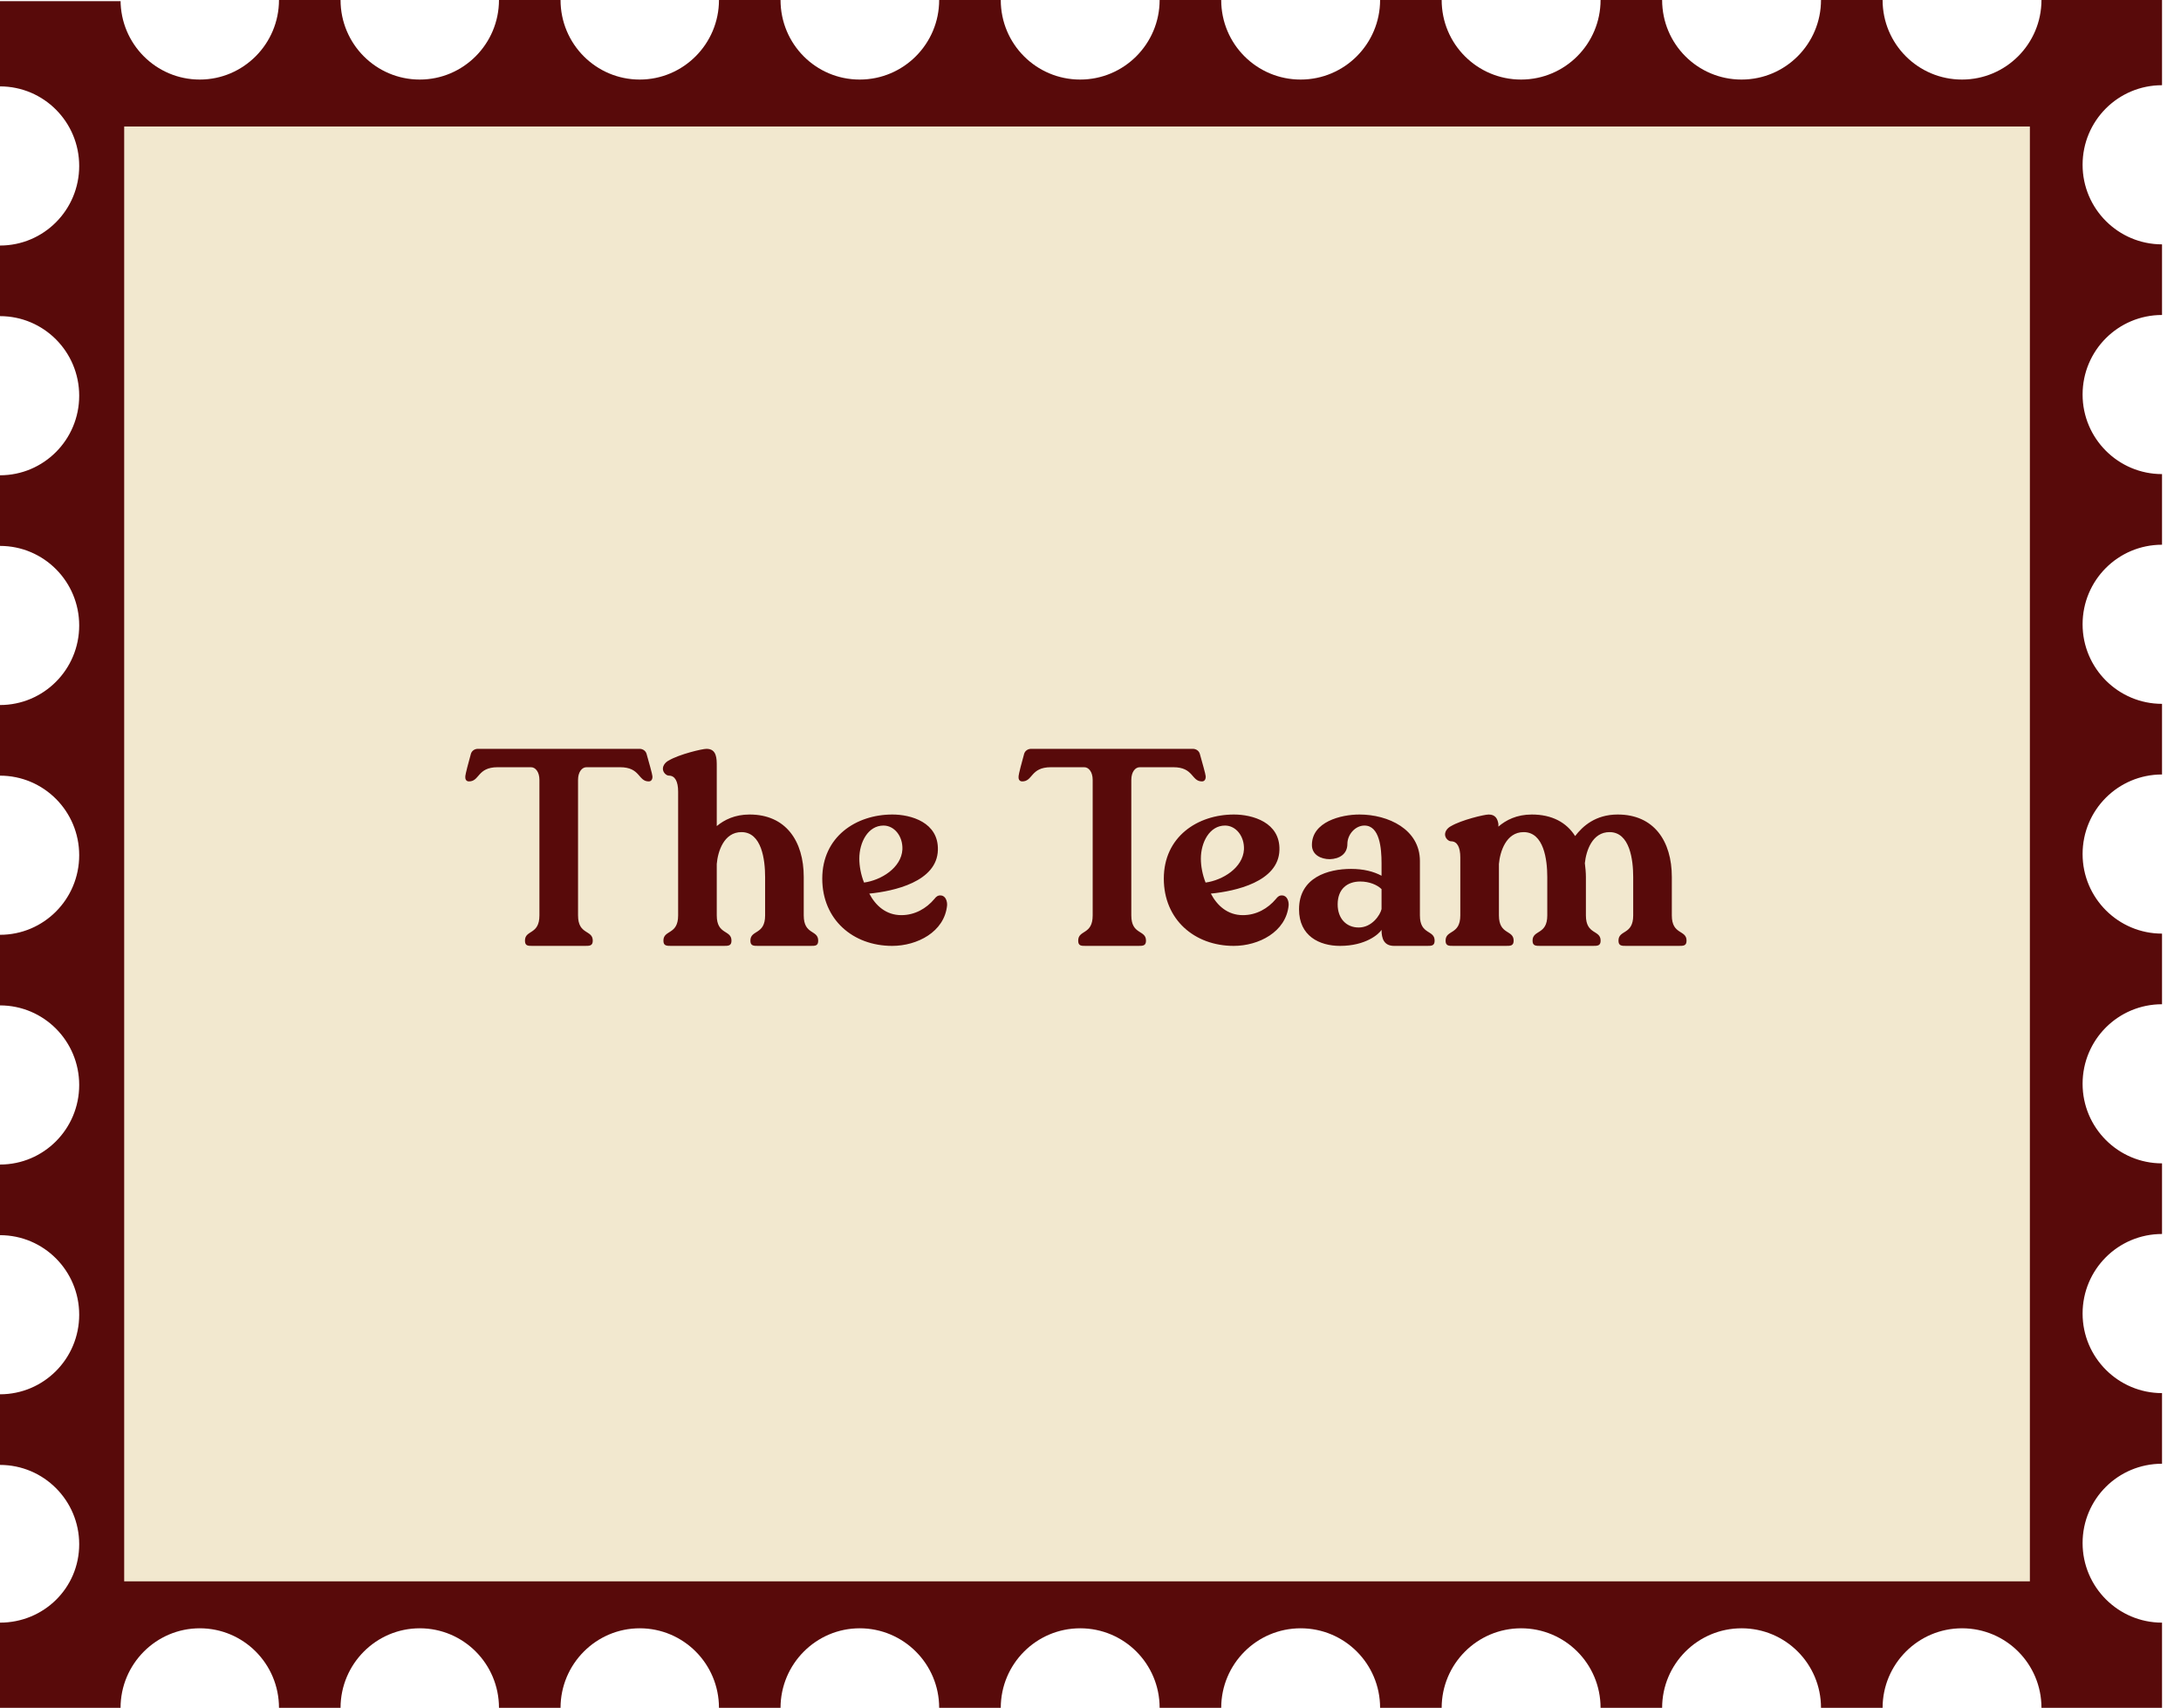
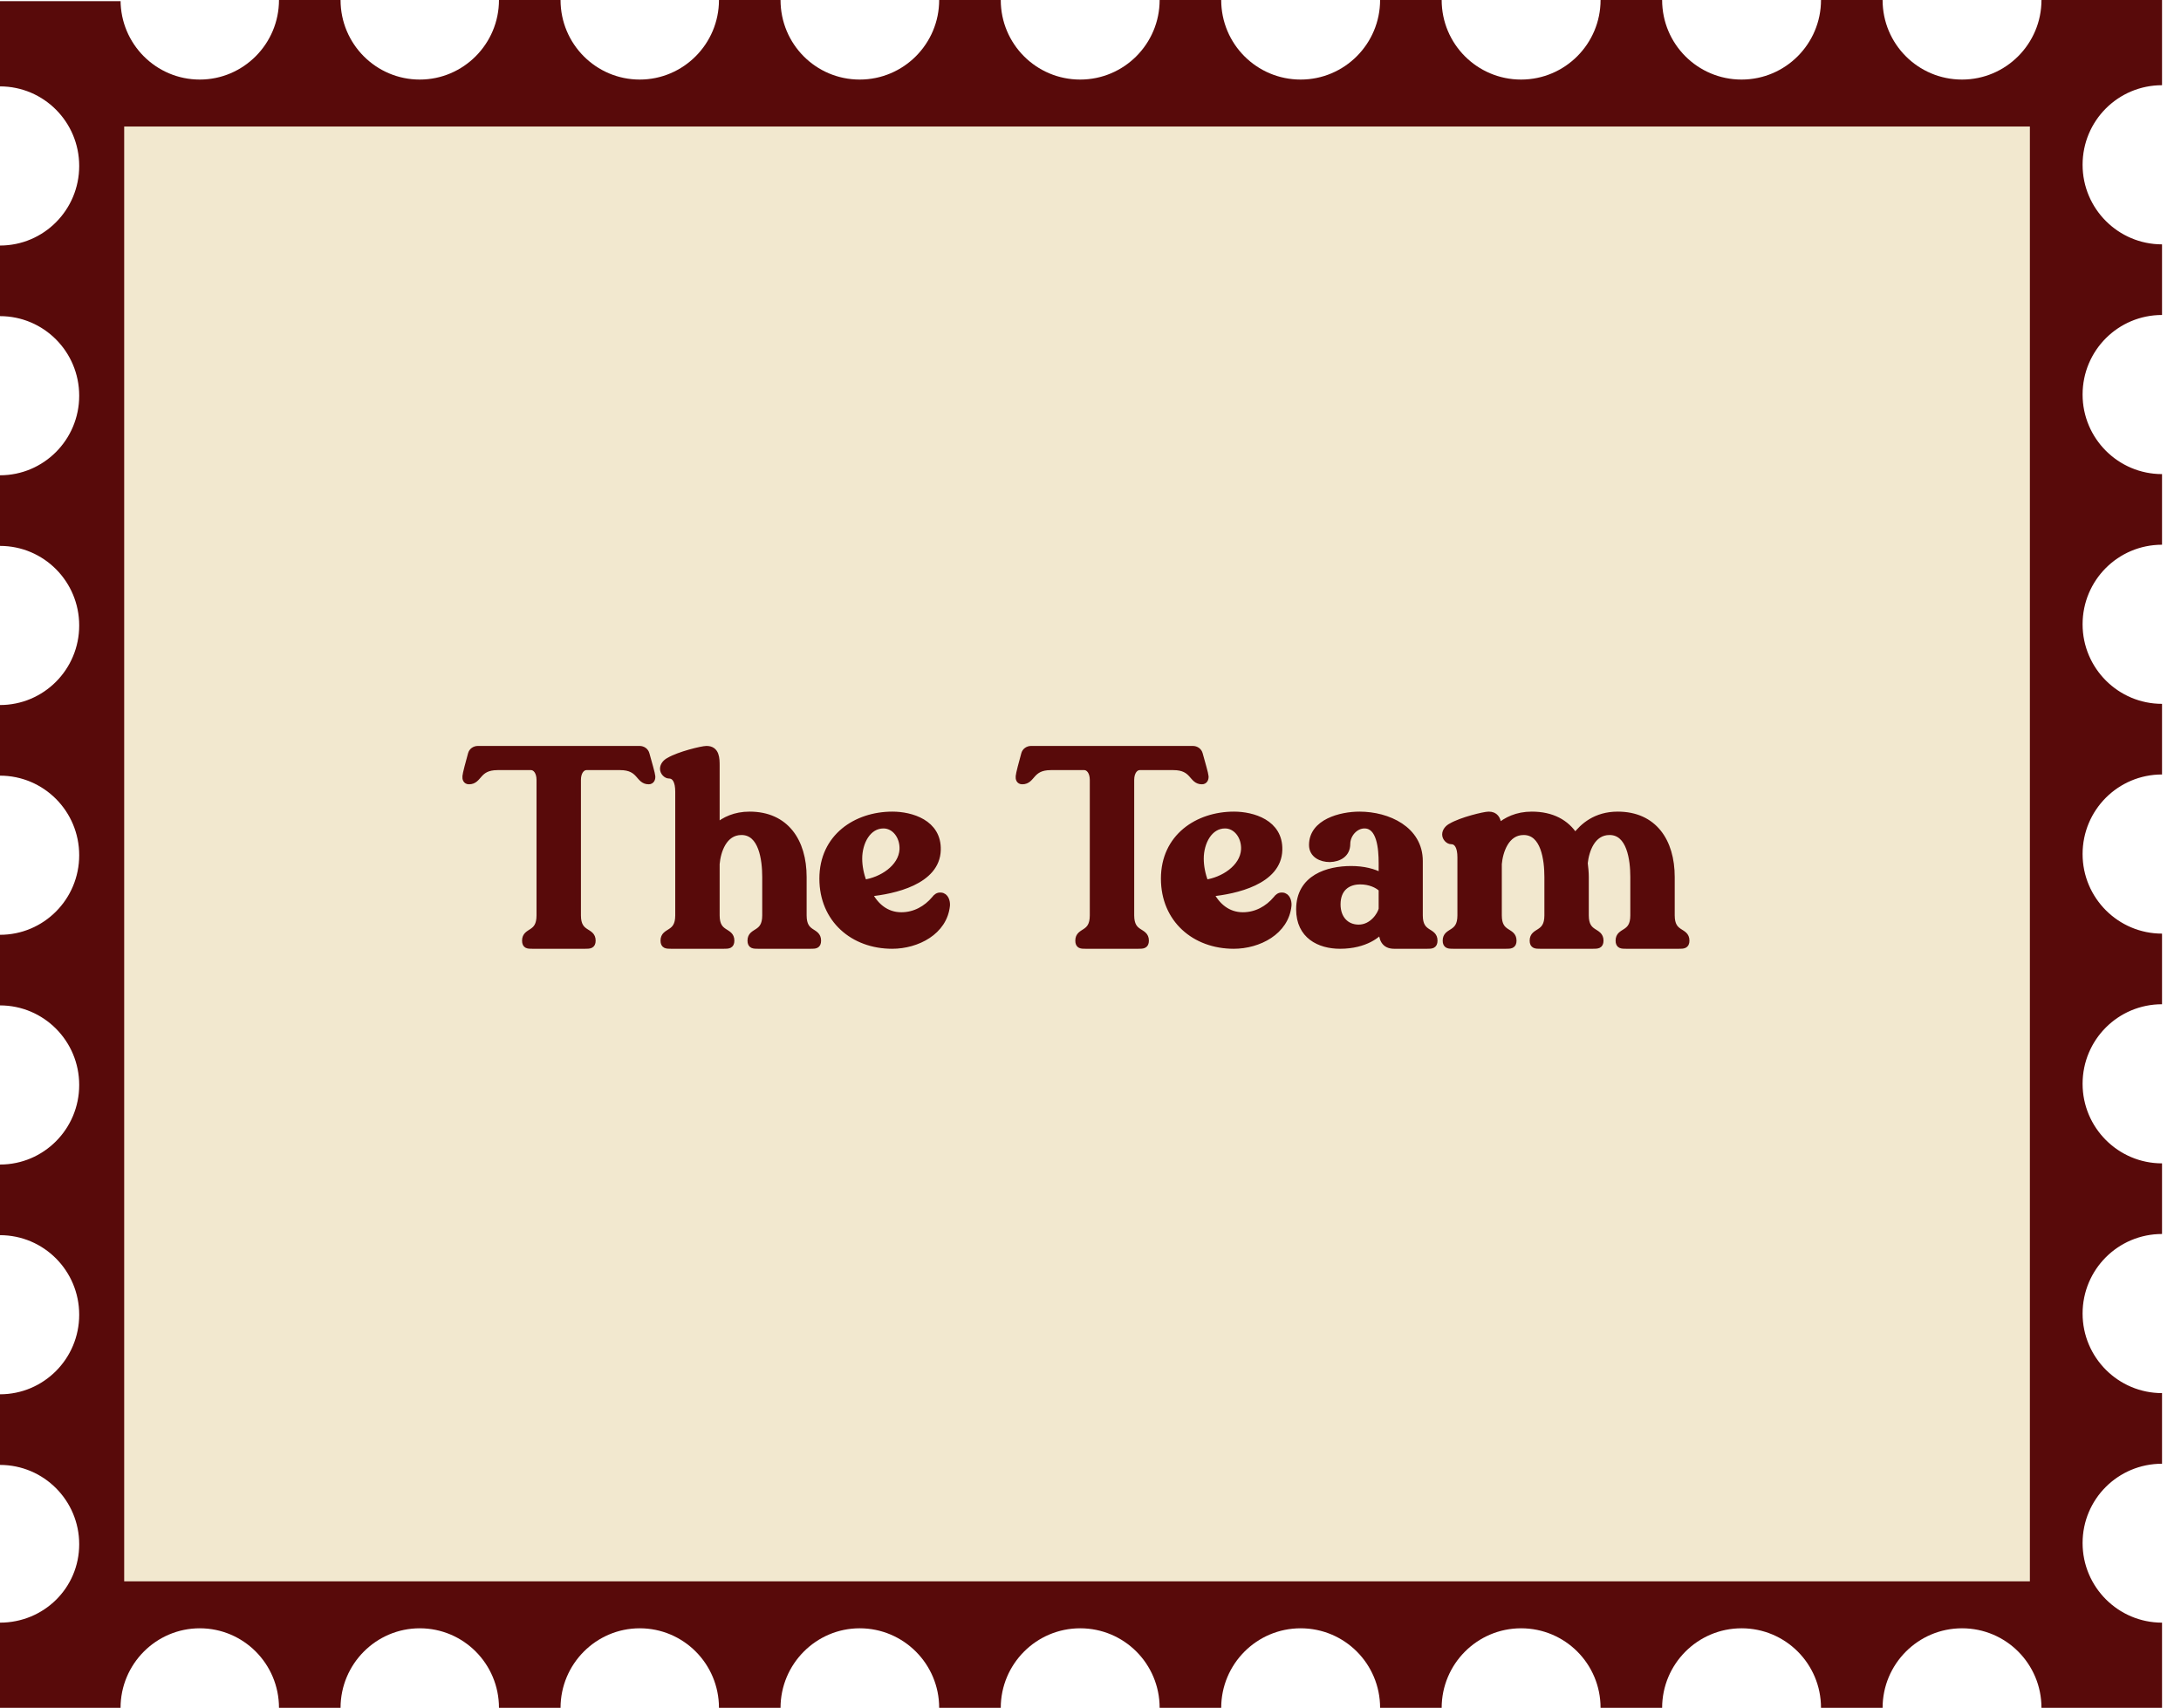
<svg xmlns="http://www.w3.org/2000/svg" width="83" height="65" viewBox="0 0 83 65" fill="none">
  <path d="M4.588 0.045H0V3.288C1.664 3.288 3.014 4.641 3.014 6.316C3.014 7.992 1.664 9.345 0 9.345V12.032C1.664 12.032 3.014 13.385 3.014 15.061C3.014 16.736 1.664 18.089 0 18.089V20.777C1.664 20.777 3.014 22.13 3.014 23.805C3.014 25.48 1.664 26.833 0 26.833V29.521C1.664 29.521 3.014 30.874 3.014 32.549C3.014 34.225 1.664 35.578 0 35.578V38.265C1.664 38.265 3.014 39.618 3.014 41.294C3.014 42.969 1.664 44.322 0 44.322V47.01C1.664 47.01 3.014 48.362 3.014 50.038C3.014 51.713 1.664 53.066 0 53.066V55.754C1.664 55.754 3.014 57.107 3.014 58.773C3.014 60.44 1.664 61.757 0 61.757V65H4.588C4.588 63.334 5.939 61.972 7.603 61.972C9.266 61.972 10.617 63.325 10.617 65H12.96C12.96 63.334 14.311 61.972 15.975 61.972C17.638 61.972 18.989 63.325 18.989 65H21.332C21.332 63.334 22.683 61.972 24.346 61.972C26.01 61.972 27.361 63.325 27.361 65H29.704C29.704 63.334 31.055 61.972 32.718 61.972C34.382 61.972 35.741 63.325 35.741 65H38.085C38.085 63.334 39.435 61.972 41.108 61.972C42.781 61.972 44.131 63.325 44.131 65H46.474C46.474 63.334 47.825 61.972 49.498 61.972C51.17 61.972 52.521 63.325 52.521 65H54.864C54.864 63.334 56.215 61.972 57.887 61.972C59.56 61.972 60.911 63.325 60.911 65H63.254C63.254 63.334 64.605 61.972 66.277 61.972C67.95 61.972 69.3 63.325 69.3 65H71.644C71.644 63.334 72.994 61.972 74.667 61.972C76.34 61.972 77.69 63.325 77.69 65H82.278V61.757C80.615 61.757 79.255 60.404 79.255 58.728C79.255 57.053 80.606 55.709 82.278 55.709V53.021C80.615 53.021 79.255 51.669 79.255 49.993C79.255 48.318 80.606 46.965 82.278 46.965V44.277C80.615 44.277 79.255 42.924 79.255 41.249C79.255 39.573 80.606 38.221 82.278 38.221V35.533C80.615 35.533 79.255 34.18 79.255 32.505C79.255 30.829 80.606 29.476 82.278 29.476V26.788C80.615 26.788 79.255 25.436 79.255 23.76C79.255 22.085 80.606 20.732 82.278 20.732V18.044C80.615 18.044 79.255 16.691 79.255 15.016C79.255 13.341 80.606 11.988 82.278 11.988V9.3C80.615 9.3 79.255 7.947 79.255 6.272C79.255 4.596 80.606 3.243 82.278 3.243V0H77.69C77.69 1.666 76.34 3.028 74.667 3.028C72.994 3.028 71.644 1.675 71.644 0H69.3C69.3 1.666 67.95 3.028 66.277 3.028C64.605 3.028 63.254 1.675 63.254 0H60.911C60.911 1.666 59.56 3.028 57.887 3.028C56.215 3.028 54.864 1.675 54.864 0H52.521C52.521 1.666 51.17 3.028 49.498 3.028C47.825 3.028 46.474 1.675 46.474 0H44.131C44.131 1.666 42.781 3.028 41.108 3.028C39.435 3.028 38.085 1.675 38.085 0H35.741C35.741 1.666 34.391 3.028 32.718 3.028C31.046 3.028 29.704 1.675 29.704 0H27.361C27.361 1.666 26.01 3.028 24.346 3.028C22.683 3.028 21.332 1.675 21.332 0H18.989C18.989 1.666 17.638 3.028 15.975 3.028C14.311 3.028 12.96 1.675 12.96 0H10.617C10.617 1.666 9.266 3.028 7.603 3.028C5.939 3.028 4.588 1.675 4.588 0V0.045Z" fill="#580A0A" />
  <rect x="4.727" y="60.185" width="55.37" height="72.523" transform="rotate(-90 4.72656 60.1855)" fill="#F2E8CF" />
-   <path d="M22.558 35.8C22.558 36 22.438 36 22.258 36H20.268C20.088 36 19.978 36 19.978 35.8C19.978 35.38 20.528 35.59 20.528 34.84V29.68C20.528 29.38 20.378 29.2 20.208 29.2H18.938C18.158 29.2 18.258 29.74 17.848 29.74C17.728 29.74 17.698 29.64 17.708 29.54C17.708 29.48 17.838 28.98 17.918 28.7C17.948 28.58 18.058 28.5 18.188 28.5H24.338C24.468 28.5 24.578 28.58 24.608 28.7C24.688 28.98 24.828 29.48 24.828 29.54C24.838 29.64 24.798 29.74 24.688 29.74C24.278 29.74 24.378 29.2 23.598 29.2H22.318C22.148 29.2 21.998 29.38 21.998 29.68V34.84C21.998 35.59 22.558 35.38 22.558 35.8ZM28.217 31.67C27.547 31.67 27.317 32.41 27.277 32.88V34.84C27.277 35.59 27.837 35.38 27.837 35.8C27.837 36 27.717 36 27.537 36H25.547C25.367 36 25.247 36 25.247 35.8C25.247 35.38 25.807 35.59 25.807 34.84V30.13C25.807 29.74 25.687 29.52 25.457 29.52C25.357 29.52 25.227 29.4 25.227 29.26C25.227 29.12 25.337 29 25.457 28.94C25.847 28.71 26.717 28.5 26.887 28.5C27.277 28.5 27.277 28.87 27.277 29.16V31.44C27.567 31.2 27.967 31 28.527 31C29.907 31 30.587 32.01 30.587 33.38V34.84C30.587 35.59 31.137 35.38 31.137 35.8C31.137 36 31.027 36 30.847 36H28.857C28.677 36 28.557 36 28.557 35.8C28.557 35.38 29.117 35.59 29.117 34.84V33.38C29.117 32.72 28.987 31.67 28.217 31.67ZM35.692 32.35C35.662 33.56 34.012 33.92 33.082 34.01C33.322 34.47 33.722 34.83 34.302 34.83C34.812 34.83 35.252 34.58 35.562 34.21C35.622 34.13 35.692 34.07 35.802 34.08C35.992 34.09 36.052 34.31 36.042 34.46C35.942 35.47 34.902 36 33.952 36C32.462 36 31.292 35 31.292 33.44C31.292 31.85 32.572 31 33.962 31C34.672 31 35.722 31.3 35.692 32.35ZM34.342 32.33C34.362 31.82 34.032 31.42 33.622 31.42C33.032 31.42 32.702 32.06 32.702 32.68C32.702 32.96 32.762 33.29 32.882 33.59C33.532 33.5 34.302 33.03 34.342 32.33ZM43.612 35.8C43.612 36 43.492 36 43.312 36H41.322C41.142 36 41.032 36 41.032 35.8C41.032 35.38 41.583 35.59 41.583 34.84V29.68C41.583 29.38 41.432 29.2 41.263 29.2H39.992C39.212 29.2 39.312 29.74 38.903 29.74C38.782 29.74 38.752 29.64 38.763 29.54C38.763 29.48 38.892 28.98 38.972 28.7C39.002 28.58 39.112 28.5 39.242 28.5H45.392C45.523 28.5 45.633 28.58 45.663 28.7C45.742 28.98 45.883 29.48 45.883 29.54C45.892 29.64 45.852 29.74 45.742 29.74C45.333 29.74 45.432 29.2 44.653 29.2H43.373C43.203 29.2 43.053 29.38 43.053 29.68V34.84C43.053 35.59 43.612 35.38 43.612 35.8ZM48.69 32.35C48.66 33.56 47.01 33.92 46.08 34.01C46.32 34.47 46.72 34.83 47.3 34.83C47.81 34.83 48.25 34.58 48.56 34.21C48.62 34.13 48.69 34.07 48.8 34.08C48.99 34.09 49.05 34.31 49.04 34.46C48.94 35.47 47.9 36 46.95 36C45.46 36 44.29 35 44.29 33.44C44.29 31.85 45.57 31 46.96 31C47.67 31 48.72 31.3 48.69 32.35ZM47.34 32.33C47.36 31.82 47.03 31.42 46.62 31.42C46.03 31.42 45.7 32.06 45.7 32.68C45.7 32.96 45.76 33.29 45.88 33.59C46.53 33.5 47.3 33.03 47.34 32.33ZM51.926 31.42C51.576 31.42 51.276 31.76 51.276 32.12C51.276 32.51 50.966 32.69 50.606 32.7C50.276 32.7 49.926 32.54 49.926 32.16C49.926 31.28 51.026 31 51.736 31C52.826 31 54.036 31.56 54.036 32.77V34.84C54.036 35.59 54.596 35.38 54.596 35.8C54.596 36 54.476 36 54.306 36H53.056C52.666 36 52.576 35.72 52.576 35.39C52.476 35.55 51.976 36 50.996 36C50.206 36 49.436 35.62 49.436 34.61C49.436 33.39 50.546 33.07 51.416 33.07C51.896 33.07 52.276 33.17 52.576 33.33C52.576 33.31 52.576 32.88 52.576 32.85C52.576 32.29 52.506 31.42 51.926 31.42ZM51.766 33.55C51.276 33.55 50.906 33.83 50.906 34.42C50.906 34.96 51.236 35.3 51.706 35.3C52.216 35.3 52.526 34.82 52.576 34.6V33.84C52.416 33.68 52.116 33.55 51.766 33.55ZM56.653 31C56.913 31 56.993 31.17 57.023 31.36C57.023 31.38 57.023 31.44 57.023 31.46C57.313 31.21 57.723 31 58.293 31C59.063 31 59.613 31.3 59.943 31.82C60.233 31.44 60.723 31 61.563 31C62.943 31 63.623 32.01 63.623 33.38V34.84C63.623 35.59 64.183 35.38 64.183 35.8C64.183 36 64.063 36 63.883 36H61.893C61.713 36 61.593 36 61.593 35.8C61.593 35.38 62.153 35.59 62.153 34.84V33.38C62.153 32.72 62.023 31.67 61.253 31.67C60.593 31.67 60.363 32.38 60.313 32.85C60.333 33.02 60.353 33.2 60.353 33.38V34.84C60.353 35.59 60.913 35.38 60.913 35.8C60.913 36 60.793 36 60.613 36H58.623C58.443 36 58.323 36 58.323 35.8C58.323 35.38 58.883 35.59 58.883 34.84V33.38C58.883 32.72 58.753 31.67 57.983 31.67C57.313 31.67 57.083 32.42 57.043 32.88V34.84C57.043 35.59 57.603 35.38 57.603 35.8C57.603 36 57.483 36 57.303 36H55.313C55.133 36 55.013 36 55.013 35.8C55.013 35.38 55.573 35.59 55.573 34.84V32.63C55.573 32.24 55.453 32.02 55.223 32.02C55.123 32.02 54.993 31.9 54.993 31.76C54.993 31.62 55.103 31.5 55.223 31.44C55.613 31.21 56.483 31 56.653 31Z" fill="#580A0A" />
+   <path d="M22.558 35.8C22.558 36 22.438 36 22.258 36H20.268C20.088 36 19.978 36 19.978 35.8C19.978 35.38 20.528 35.59 20.528 34.84V29.68C20.528 29.38 20.378 29.2 20.208 29.2H18.938C18.158 29.2 18.258 29.74 17.848 29.74C17.728 29.74 17.698 29.64 17.708 29.54C17.708 29.48 17.838 28.98 17.918 28.7C17.948 28.58 18.058 28.5 18.188 28.5H24.338C24.468 28.5 24.578 28.58 24.608 28.7C24.688 28.98 24.828 29.48 24.828 29.54C24.838 29.64 24.798 29.74 24.688 29.74C24.278 29.74 24.378 29.2 23.598 29.2H22.318C22.148 29.2 21.998 29.38 21.998 29.68V34.84C21.998 35.59 22.558 35.38 22.558 35.8ZM28.217 31.67C27.547 31.67 27.317 32.41 27.277 32.88V34.84C27.277 35.59 27.837 35.38 27.837 35.8C27.837 36 27.717 36 27.537 36H25.547C25.367 36 25.247 36 25.247 35.8C25.247 35.38 25.807 35.59 25.807 34.84V30.13C25.807 29.74 25.687 29.52 25.457 29.52C25.357 29.52 25.227 29.4 25.227 29.26C25.227 29.12 25.337 29 25.457 28.94C25.847 28.71 26.717 28.5 26.887 28.5C27.277 28.5 27.277 28.87 27.277 29.16V31.44C27.567 31.2 27.967 31 28.527 31C29.907 31 30.587 32.01 30.587 33.38V34.84C30.587 35.59 31.137 35.38 31.137 35.8C31.137 36 31.027 36 30.847 36H28.857C28.677 36 28.557 36 28.557 35.8C28.557 35.38 29.117 35.59 29.117 34.84V33.38C29.117 32.72 28.987 31.67 28.217 31.67ZM35.692 32.35C35.662 33.56 34.012 33.92 33.082 34.01C33.322 34.47 33.722 34.83 34.302 34.83C34.812 34.83 35.252 34.58 35.562 34.21C35.622 34.13 35.692 34.07 35.802 34.08C35.992 34.09 36.052 34.31 36.042 34.46C35.942 35.47 34.902 36 33.952 36C32.462 36 31.292 35 31.292 33.44C31.292 31.85 32.572 31 33.962 31C34.672 31 35.722 31.3 35.692 32.35ZM34.342 32.33C34.362 31.82 34.032 31.42 33.622 31.42C33.032 31.42 32.702 32.06 32.702 32.68C32.702 32.96 32.762 33.29 32.882 33.59C33.532 33.5 34.302 33.03 34.342 32.33ZM43.612 35.8C43.612 36 43.492 36 43.312 36H41.322C41.142 36 41.032 36 41.032 35.8C41.032 35.38 41.583 35.59 41.583 34.84V29.68C41.583 29.38 41.432 29.2 41.263 29.2H39.992C39.212 29.2 39.312 29.74 38.903 29.74C38.782 29.74 38.752 29.64 38.763 29.54C38.763 29.48 38.892 28.98 38.972 28.7C39.002 28.58 39.112 28.5 39.242 28.5H45.392C45.523 28.5 45.633 28.58 45.663 28.7C45.742 28.98 45.883 29.48 45.883 29.54C45.892 29.64 45.852 29.74 45.742 29.74C45.333 29.74 45.432 29.2 44.653 29.2H43.373C43.203 29.2 43.053 29.38 43.053 29.68V34.84C43.053 35.59 43.612 35.38 43.612 35.8ZM48.69 32.35C48.66 33.56 47.01 33.92 46.08 34.01C46.32 34.47 46.72 34.83 47.3 34.83C47.81 34.83 48.25 34.58 48.56 34.21C48.62 34.13 48.69 34.07 48.8 34.08C48.99 34.09 49.05 34.31 49.04 34.46C48.94 35.47 47.9 36 46.95 36C45.46 36 44.29 35 44.29 33.44C44.29 31.85 45.57 31 46.96 31C47.67 31 48.72 31.3 48.69 32.35ZM47.34 32.33C47.36 31.82 47.03 31.42 46.62 31.42C46.03 31.42 45.7 32.06 45.7 32.68C45.7 32.96 45.76 33.29 45.88 33.59C46.53 33.5 47.3 33.03 47.34 32.33ZM51.926 31.42C51.576 31.42 51.276 31.76 51.276 32.12C51.276 32.51 50.966 32.69 50.606 32.7C50.276 32.7 49.926 32.54 49.926 32.16C49.926 31.28 51.026 31 51.736 31C52.826 31 54.036 31.56 54.036 32.77V34.84C54.036 35.59 54.596 35.38 54.596 35.8C54.596 36 54.476 36 54.306 36H53.056C52.666 36 52.576 35.72 52.576 35.39C52.476 35.55 51.976 36 50.996 36C50.206 36 49.436 35.62 49.436 34.61C49.436 33.39 50.546 33.07 51.416 33.07C51.896 33.07 52.276 33.17 52.576 33.33C52.576 33.31 52.576 32.88 52.576 32.85C52.576 32.29 52.506 31.42 51.926 31.42ZM51.766 33.55C51.276 33.55 50.906 33.83 50.906 34.42C50.906 34.96 51.236 35.3 51.706 35.3C52.216 35.3 52.526 34.82 52.576 34.6V33.84C52.416 33.68 52.116 33.55 51.766 33.55ZM56.653 31C56.913 31 56.993 31.17 57.023 31.36C57.023 31.38 57.023 31.44 57.023 31.46C57.313 31.21 57.723 31 58.293 31C59.063 31 59.613 31.3 59.943 31.82C60.233 31.44 60.723 31 61.563 31C62.943 31 63.623 32.01 63.623 33.38V34.84C63.623 35.59 64.183 35.38 64.183 35.8C64.183 36 64.063 36 63.883 36H61.893C61.713 36 61.593 36 61.593 35.8C61.593 35.38 62.153 35.59 62.153 34.84V33.38C62.153 32.72 62.023 31.67 61.253 31.67C60.593 31.67 60.363 32.38 60.313 32.85C60.333 33.02 60.353 33.2 60.353 33.38V34.84C60.353 35.59 60.913 35.38 60.913 35.8C60.913 36 60.793 36 60.613 36H58.623C58.443 36 58.323 36 58.323 35.8C58.323 35.38 58.883 35.59 58.883 34.84V33.38C58.883 32.72 58.753 31.67 57.983 31.67C57.313 31.67 57.083 32.42 57.043 32.88V34.84C57.043 35.59 57.603 35.38 57.603 35.8C57.603 36 57.483 36 57.303 36H55.313C55.133 36 55.013 36 55.013 35.8C55.013 35.38 55.573 35.59 55.573 34.84V32.63C55.573 32.24 55.453 32.02 55.223 32.02C55.123 32.02 54.993 31.9 54.993 31.76C54.993 31.62 55.103 31.5 55.223 31.44C55.613 31.21 56.483 31 56.653 31Z" fill="#580A0A" stroke="#580A0A" stroke-width="0.22" stroke-linejoin="round" />
</svg>
